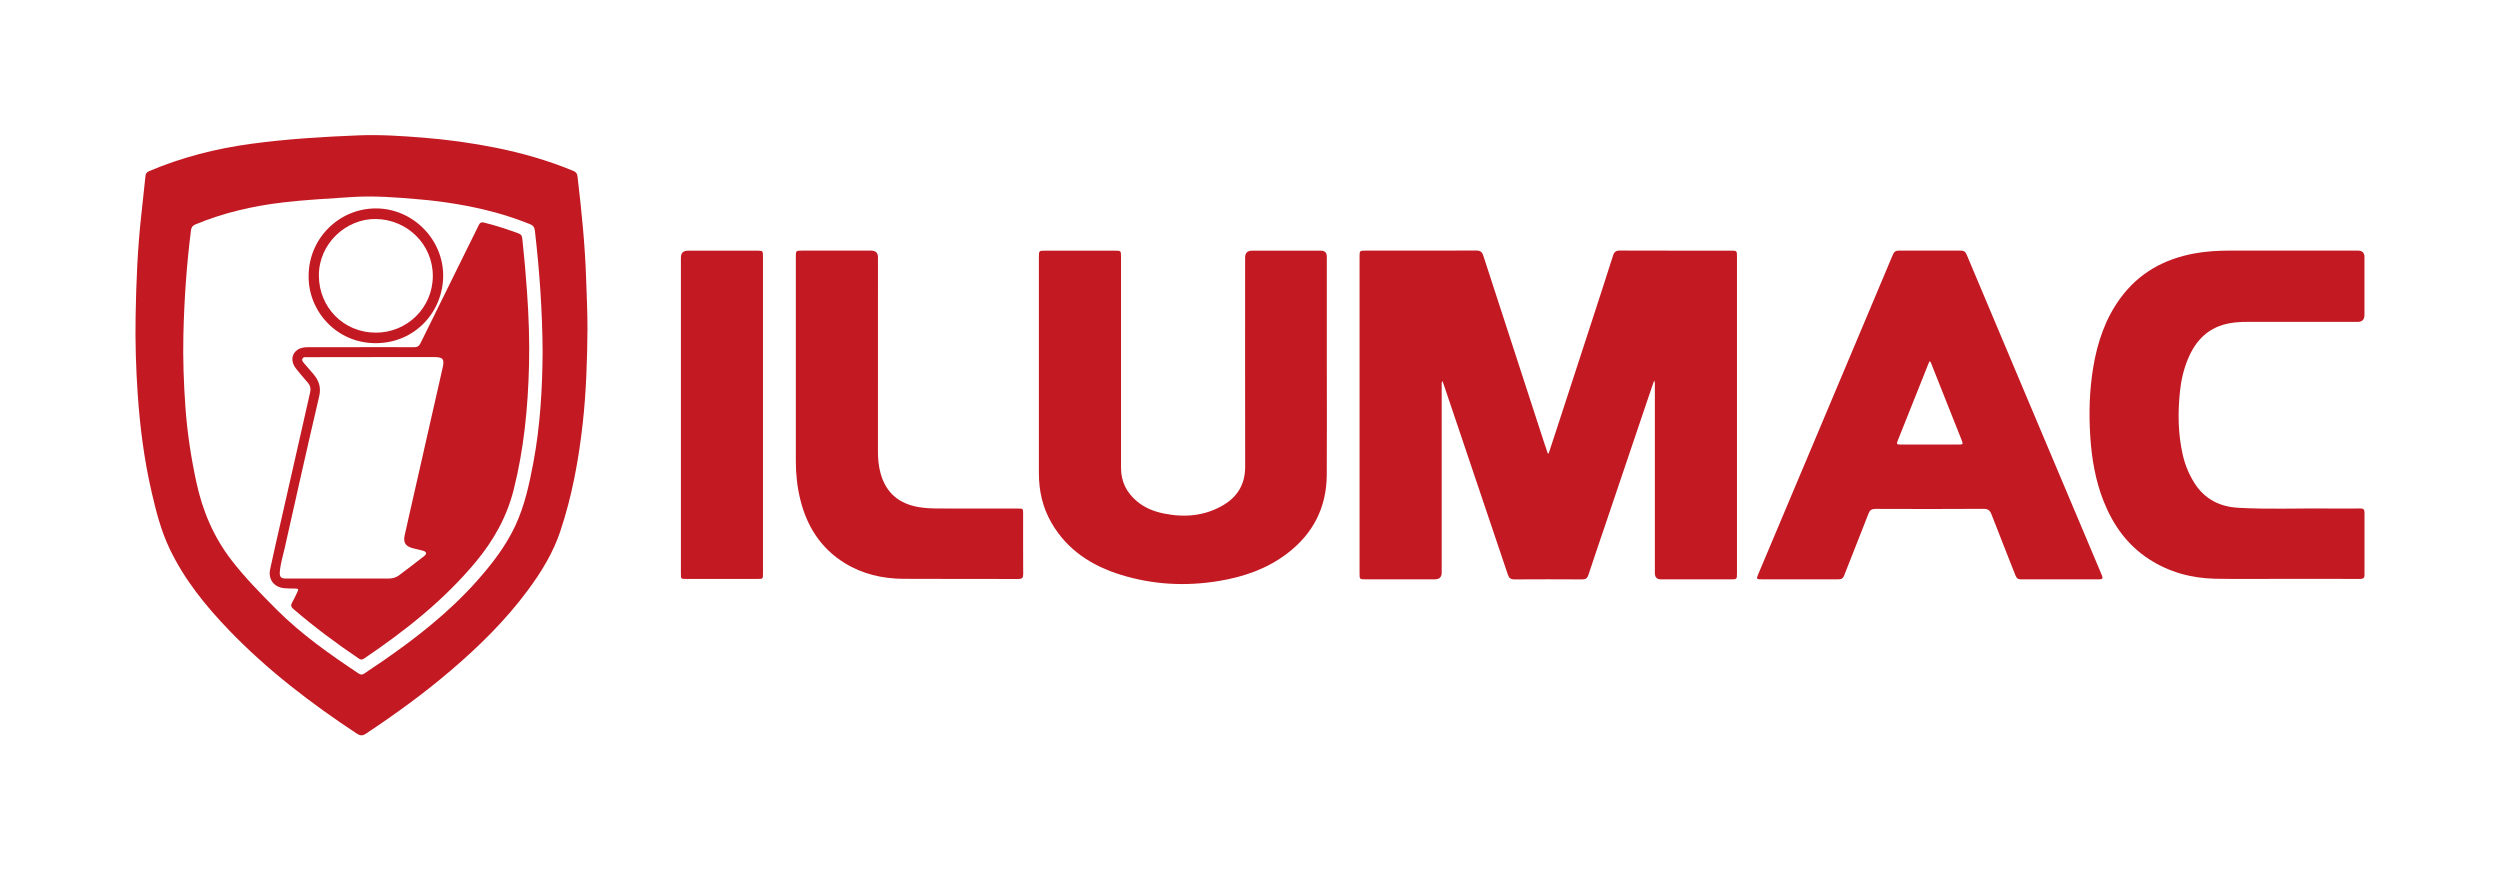
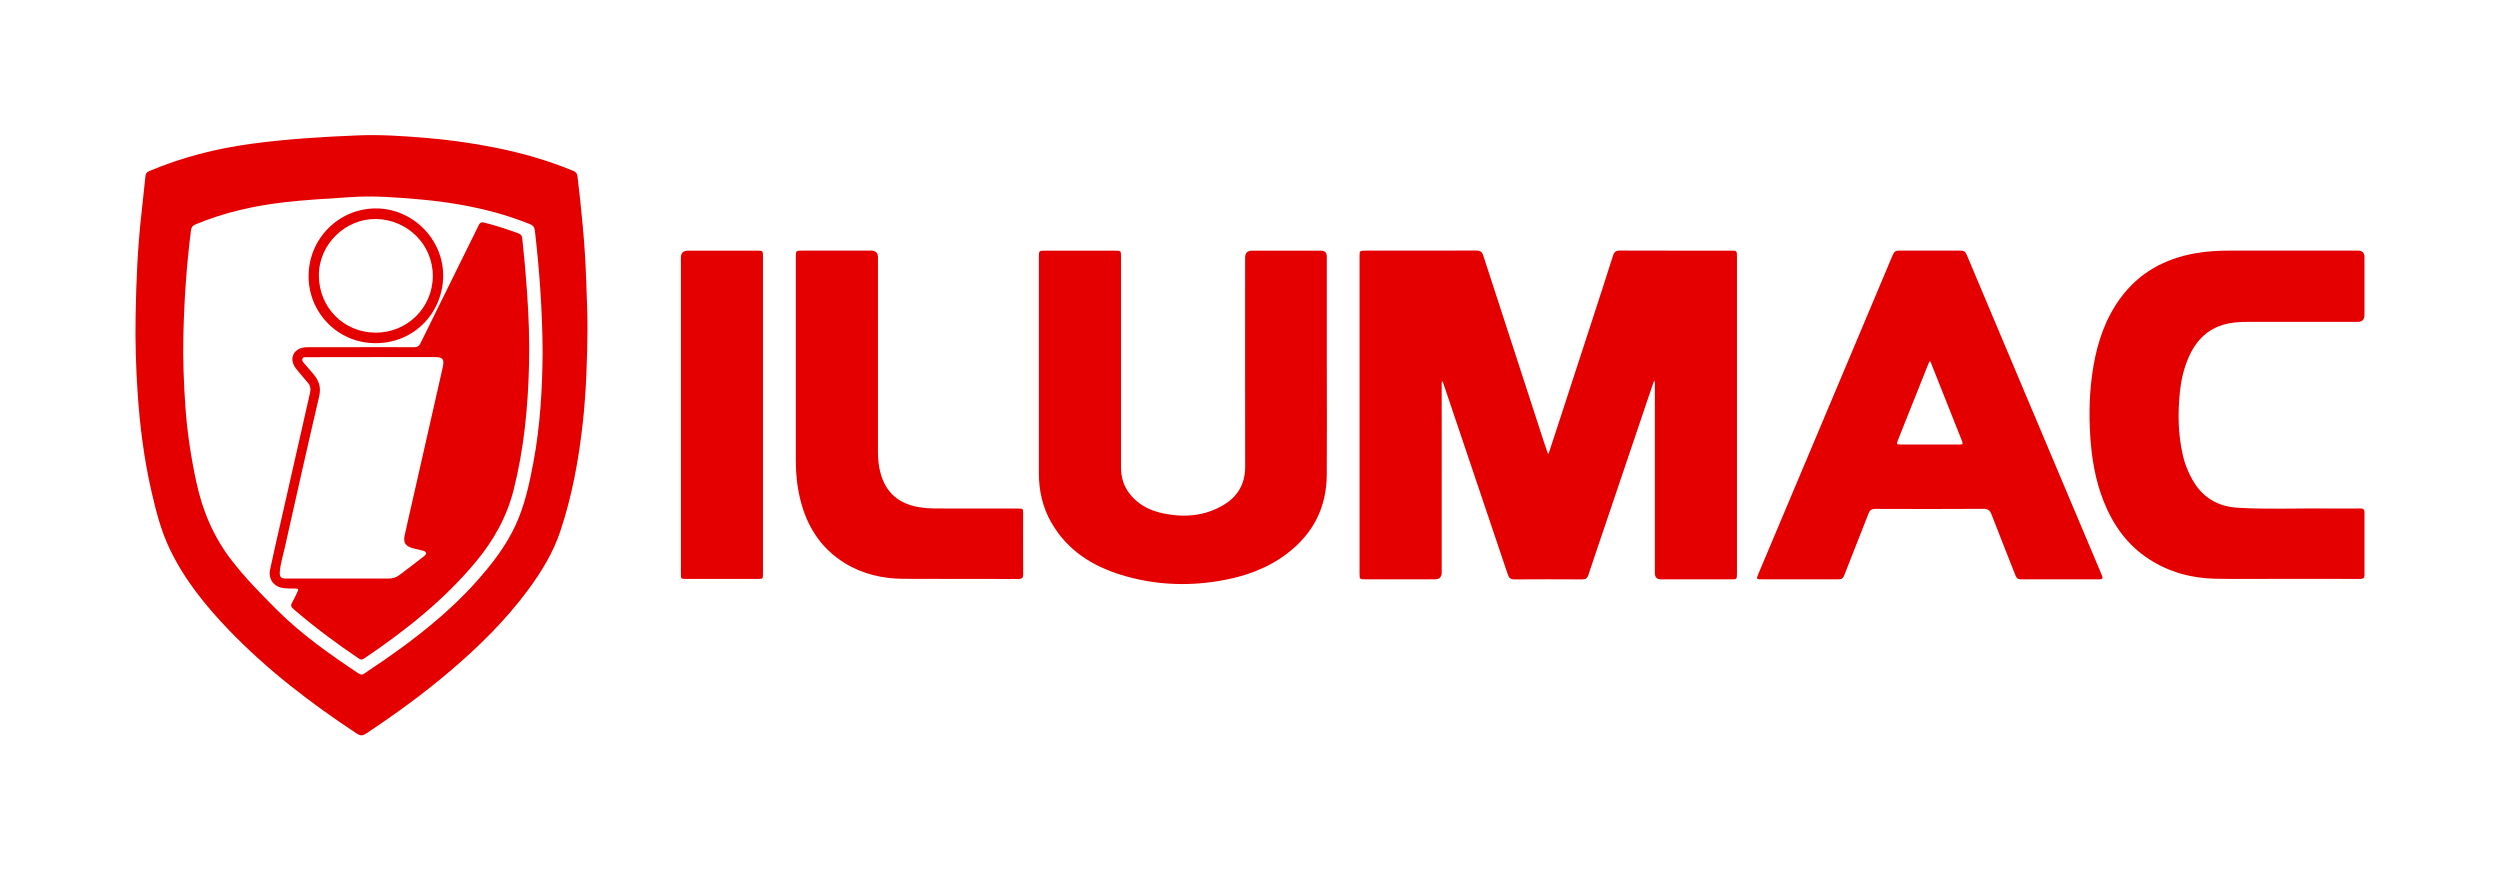
<svg xmlns="http://www.w3.org/2000/svg" id="Camada_1" data-name="Camada 1" viewBox="0 0 1080 376.25">
  <defs>
    <style>
      .cls-1 {
-         fill: #c31922;
+         fill: #e50000;
      }
    </style>
  </defs>
  <path class="cls-1" d="M669.01,195.93c1.35-4.12,2.71-8.24,4.06-12.36,4.81-14.73,9.62-29.47,14.41-44.21,3.14-9.65,6.3-19.3,9.36-28.97.5-1.59,1.25-2.15,2.92-2.15,16.07.06,32.14.03,48.21.04,2.3,0,2.4.11,2.4,2.46,0,45.69,0,91.37,0,137.06,0,2.41-.07,2.48-2.53,2.48-10.1,0-20.21,0-30.32,0q-2.62,0-2.62-2.72c0-26.92,0-53.85,0-80.78,0-.68.14-1.39-.31-2.39-.92,2.68-1.74,5.05-2.54,7.42-6.29,18.6-12.58,37.21-18.87,55.81-2.33,6.9-4.7,13.78-6.97,20.7-.47,1.45-1.17,1.99-2.71,1.98-9.77-.06-19.55-.06-29.32,0-1.63.01-2.3-.63-2.8-2.11-6.99-20.81-14.02-41.61-21.05-62.41-2.24-6.64-4.48-13.27-6.73-19.91-.12-.36-.27-.71-.5-1.3-.44.79-.29,1.44-.29,2.03,0,26.93,0,53.85,0,80.78q0,2.88-2.96,2.89c-10,0-19.99,0-29.98,0-2.48,0-2.54-.06-2.54-2.47,0-45.69,0-91.37,0-137.06,0-2.39.08-2.47,2.55-2.47,15.96,0,31.92.02,47.87-.04,1.75,0,2.51.58,3.04,2.22,8.68,26.82,17.42,53.61,26.16,80.41.54,1.67,1.13,3.33,1.69,5l.37.06Z" />
  <path class="cls-1" d="M573.19,159.14c0,15.34.08,30.67-.03,46.01-.1,14.11-5.89,25.44-17.15,33.99-8.75,6.66-18.81,10.08-29.51,11.85-14.27,2.36-28.39,1.61-42.23-2.66-12.7-3.92-23.31-10.77-30.09-22.58-3.77-6.56-5.38-13.7-5.38-21.25.01-23.89,0-47.77,0-71.66,0-7.28,0-14.56,0-21.84,0-2.68.02-2.7,2.64-2.71,10.05,0,20.1,0,30.15,0,2.66,0,2.69.03,2.69,2.66,0,30.4.01,60.79,0,91.19,0,5.85,2.33,10.52,6.73,14.3,3.47,2.98,7.56,4.56,11.92,5.43,8.95,1.78,17.62,1.04,25.6-3.7,6.21-3.69,9.39-9.18,9.38-16.56-.06-30.12-.02-60.24-.02-90.36q0-2.96,3.04-2.97c9.88,0,19.76,0,29.65,0q2.6,0,2.6,2.53c0,16.11,0,32.22,0,48.32" />
  <path class="cls-1" d="M777.38,250.27c-5.41,0-10.82,0-16.23,0-2.4,0-2.48-.1-1.57-2.26,7.08-16.83,14.18-33.65,21.27-50.47,6.7-15.91,13.4-31.82,20.11-47.73,5.59-13.26,11.2-26.52,16.76-39.8.53-1.26,1.24-1.76,2.6-1.75,8.89.04,17.78.04,26.67,0,1.35,0,2.06.45,2.6,1.73,8.77,20.9,17.59,41.79,26.41,62.67,9.48,22.46,18.96,44.92,28.44,67.38,1.2,2.84,2.37,5.71,3.6,8.54.54,1.24.19,1.7-1.13,1.7-11.32-.02-22.64-.02-33.95,0-1.27,0-1.84-.59-2.28-1.7-3.43-8.78-6.96-17.53-10.34-26.34-.67-1.74-1.47-2.43-3.44-2.42-15.57.1-31.14.08-46.71.02-1.65,0-2.42.53-3.01,2.06-3.46,8.95-7.06,17.85-10.54,26.79-.5,1.3-1.3,1.59-2.52,1.58-5.58-.03-11.15-.01-16.73-.01M833.58,156.04c-.19.4-.38.79-.54,1.18-4.38,10.96-8.75,21.92-13.12,32.88-.72,1.81-.64,1.94,1.35,1.94,8.28,0,16.56,0,24.84,0,1.96,0,2.03-.13,1.3-1.97-4.33-10.92-8.66-21.84-13.01-32.75-.17-.44-.22-.98-.82-1.28" />
  <path class="cls-1" d="M987.25,250.06c-10.1,0-20.21.16-30.31-.05-10.17-.21-19.76-2.8-28.4-8.35-9.51-6.11-15.71-14.86-19.81-25.22-3.5-8.86-5.07-18.13-5.71-27.58-.69-10.22-.4-20.38,1.31-30.5,1.81-10.69,5.22-20.73,11.69-29.58,7.96-10.86,18.85-16.87,31.91-19.28,5.12-.95,10.29-1.23,15.49-1.24,18.39,0,36.77,0,55.16,0q2.87,0,2.87,2.8v24.99q0,3.01-2.94,3.01c-16.01,0-32.02,0-48.04,0-2.33,0-4.63.14-6.92.52-9.11,1.52-14.81,7.06-18.28,15.3-1.96,4.67-3.07,9.54-3.57,14.57-.9,9.05-.79,18.07,1.24,26.98,1,4.38,2.67,8.5,5.11,12.32,4.41,6.92,10.93,10.16,18.84,10.61,12.68.73,25.39.19,38.09.31,4.91.05,9.83.04,14.74-.01,1.29-.01,1.74.46,1.74,1.74-.03,8.99-.04,17.99,0,26.98,0,1.47-.68,1.71-1.93,1.71-10.77-.03-21.53-.02-32.3-.02v-.03Z" />
  <path class="cls-1" d="M343.8,156.44c0-15.17,0-30.34,0-45.52,0-2.62.02-2.65,2.7-2.65,9.94,0,19.88,0,29.82,0q2.96,0,2.96,2.89c0,27.97,0,55.94-.01,83.91,0,3.22.29,6.37,1.16,9.49,2.35,8.41,7.97,13.07,16.45,14.51,2.73.46,5.49.59,8.24.6,11.54.04,23.08.01,34.62.02,2.23,0,2.25.01,2.25,2.18,0,8.72-.03,17.43.03,26.15.01,1.56-.43,2.1-2.05,2.1-16.56-.05-33.13.03-49.69-.07-9.04-.06-17.67-2.03-25.43-6.84-10.26-6.36-16.25-15.79-19.11-27.36-1.36-5.49-1.94-11.07-1.94-16.72,0-14.23,0-28.47,0-42.7" />
  <path class="cls-1" d="M294.15,179.11c0-22.61,0-45.22,0-67.83q0-2.99,3.05-2.99c9.99,0,19.98,0,29.97,0,2.34,0,2.44.11,2.44,2.41,0,45.66,0,91.33,0,136.99,0,2.4-.01,2.41-2.37,2.41-10.27,0-20.53,0-30.8,0-2.27,0-2.29,0-2.29-2.32,0-22.89,0-45.77,0-68.66" />
  <path class="cls-1" d="M253.79,142.11c-.11,13.63-.55,27.24-2.05,40.79-1.76,15.82-4.62,31.42-9.67,46.55-3.12,9.38-8.23,17.68-14.07,25.56-9.58,12.93-20.96,24.14-33.17,34.56-11.64,9.95-24,18.92-36.76,27.38-1.5.99-2.51.91-3.95-.05-19.82-13.08-38.6-27.44-55.11-44.58-10.19-10.58-19.37-21.92-25.74-35.28-3.73-7.82-5.86-16.16-7.79-24.55-3.23-14-5.04-28.21-6.01-42.53-.75-11.07-1.08-22.15-.89-33.24.25-14.77.85-29.54,2.5-44.24.61-5.48,1.2-10.96,1.76-16.44.11-1.06.54-1.67,1.54-2.09,14.22-6.04,29.04-9.79,44.33-11.85,15.38-2.07,30.85-3.02,46.34-3.63,9.27-.36,18.53.26,27.77,1,10.52.84,20.95,2.27,31.29,4.34,11.5,2.3,22.73,5.54,33.58,10.02,1.1.45,1.64,1.1,1.78,2.3,1.75,14.73,3.25,29.47,3.74,44.31.24,7.22.59,14.44.58,21.66M234.41,152.24c-.04-9.41-.41-17.72-.93-26.03-.55-8.86-1.4-17.68-2.4-26.5-.16-1.4-.67-2.29-2.05-2.84-4.93-1.96-9.93-3.69-15.05-5.08-10.73-2.91-21.66-4.69-32.73-5.66-9.84-.86-19.67-1.66-29.57-.99-9.85.66-19.71,1.16-29.52,2.32-13,1.53-25.63,4.46-37.75,9.49-1.28.53-1.75,1.32-1.91,2.57-1.91,15.05-2.94,30.17-3.28,45.33-.24,10.32.15,20.62.87,30.91.77,10.96,2.42,21.79,4.73,32.52,2.65,12.31,7.41,23.62,15.14,33.66,5.91,7.68,12.69,14.54,19.51,21.37,10.67,10.69,22.94,19.31,35.45,27.64.93.62,1.62.6,2.53-.03,2.57-1.81,5.23-3.5,7.82-5.29,14.66-10.11,28.62-21.07,40.54-34.41,6.6-7.4,12.66-15.19,16.86-24.23,3.98-8.57,5.97-17.76,7.71-26.97,3.06-16.14,3.91-32.48,4.03-47.79" />
  <path class="cls-1" d="M155.82,149.97c7.67,0,15.35-.03,23.02.03,1.41.01,2.19-.45,2.81-1.72,6.85-13.97,13.75-27.91,20.64-41.85,1.52-3.07,3.07-6.11,4.54-9.2.53-1.11,1.16-1.34,2.36-1.05,5.05,1.23,9.96,2.89,14.84,4.66,1.11.4,1.48,1.08,1.6,2.2.84,7.67,1.5,15.35,2.04,23.05.74,10.51,1.13,21.03.87,31.56-.44,18.22-2.17,36.28-6.66,54.02-2.97,11.72-8.69,21.86-16.34,31.06-13.79,16.58-30.52,29.77-48.28,41.77-.81.55-1.41.56-2.23.01-9.85-6.63-19.35-13.73-28.35-21.48-.96-.83-1.16-1.56-.51-2.68.81-1.38,1.45-2.85,2.15-4.29.82-1.67.74-1.77-1.19-1.81-1.49-.03-2.99,0-4.46-.16-4.37-.48-6.89-3.83-5.97-8.17,1.53-7.23,3.22-14.42,4.85-21.62,4.12-18.23,8.24-36.46,12.4-54.67.37-1.6.16-2.94-.86-4.17-1.76-2.12-3.62-4.16-5.3-6.35-2.21-2.88-1.91-6.08.59-7.9,1.41-1.02,3.04-1.22,4.73-1.22,7.56,0,15.13,0,22.69,0M160.74,154.28h0c-9.39,0-18.78,0-28.16.02-.69,0-1.54-.16-1.91.64-.36.77.18,1.38.64,1.92,1.35,1.6,2.76,3.16,4.1,4.76,2.34,2.79,3.39,5.67,2.48,9.56-5.12,21.84-9.99,43.74-14.91,65.62-.76,3.38-1.82,6.72-2.1,10.19-.18,2.21.48,2.92,2.57,2.93,14.85.02,29.71,0,44.56,0,1.6,0,3.09-.43,4.35-1.37,3.67-2.74,7.31-5.52,10.91-8.35,1.2-.94,1.03-1.81-.41-2.26-1.52-.47-3.12-.71-4.66-1.14-3.08-.86-4.05-2.48-3.38-5.55.59-2.69,1.2-5.38,1.81-8.07,4.87-21.45,9.74-42.89,14.6-64.34.84-3.71.15-4.58-3.67-4.58-8.95,0-17.89,0-26.84,0" />
  <path class="cls-1" d="M133.33,119.18c0-16.06,13.01-29.12,29.03-29.14,15.87-.02,29.17,13.24,29.09,29.16-.09,15.63-12.27,29.02-29.11,29.05-17.16.03-29.25-14.1-29.01-29.07M162.25,143.71c13.7.04,24.71-10.84,24.73-24.48.03-13.56-10.91-24.34-24.47-24.62-12.94-.27-24.82,10.63-24.76,24.44.05,13.79,10.72,24.61,24.5,24.65" />
</svg>
